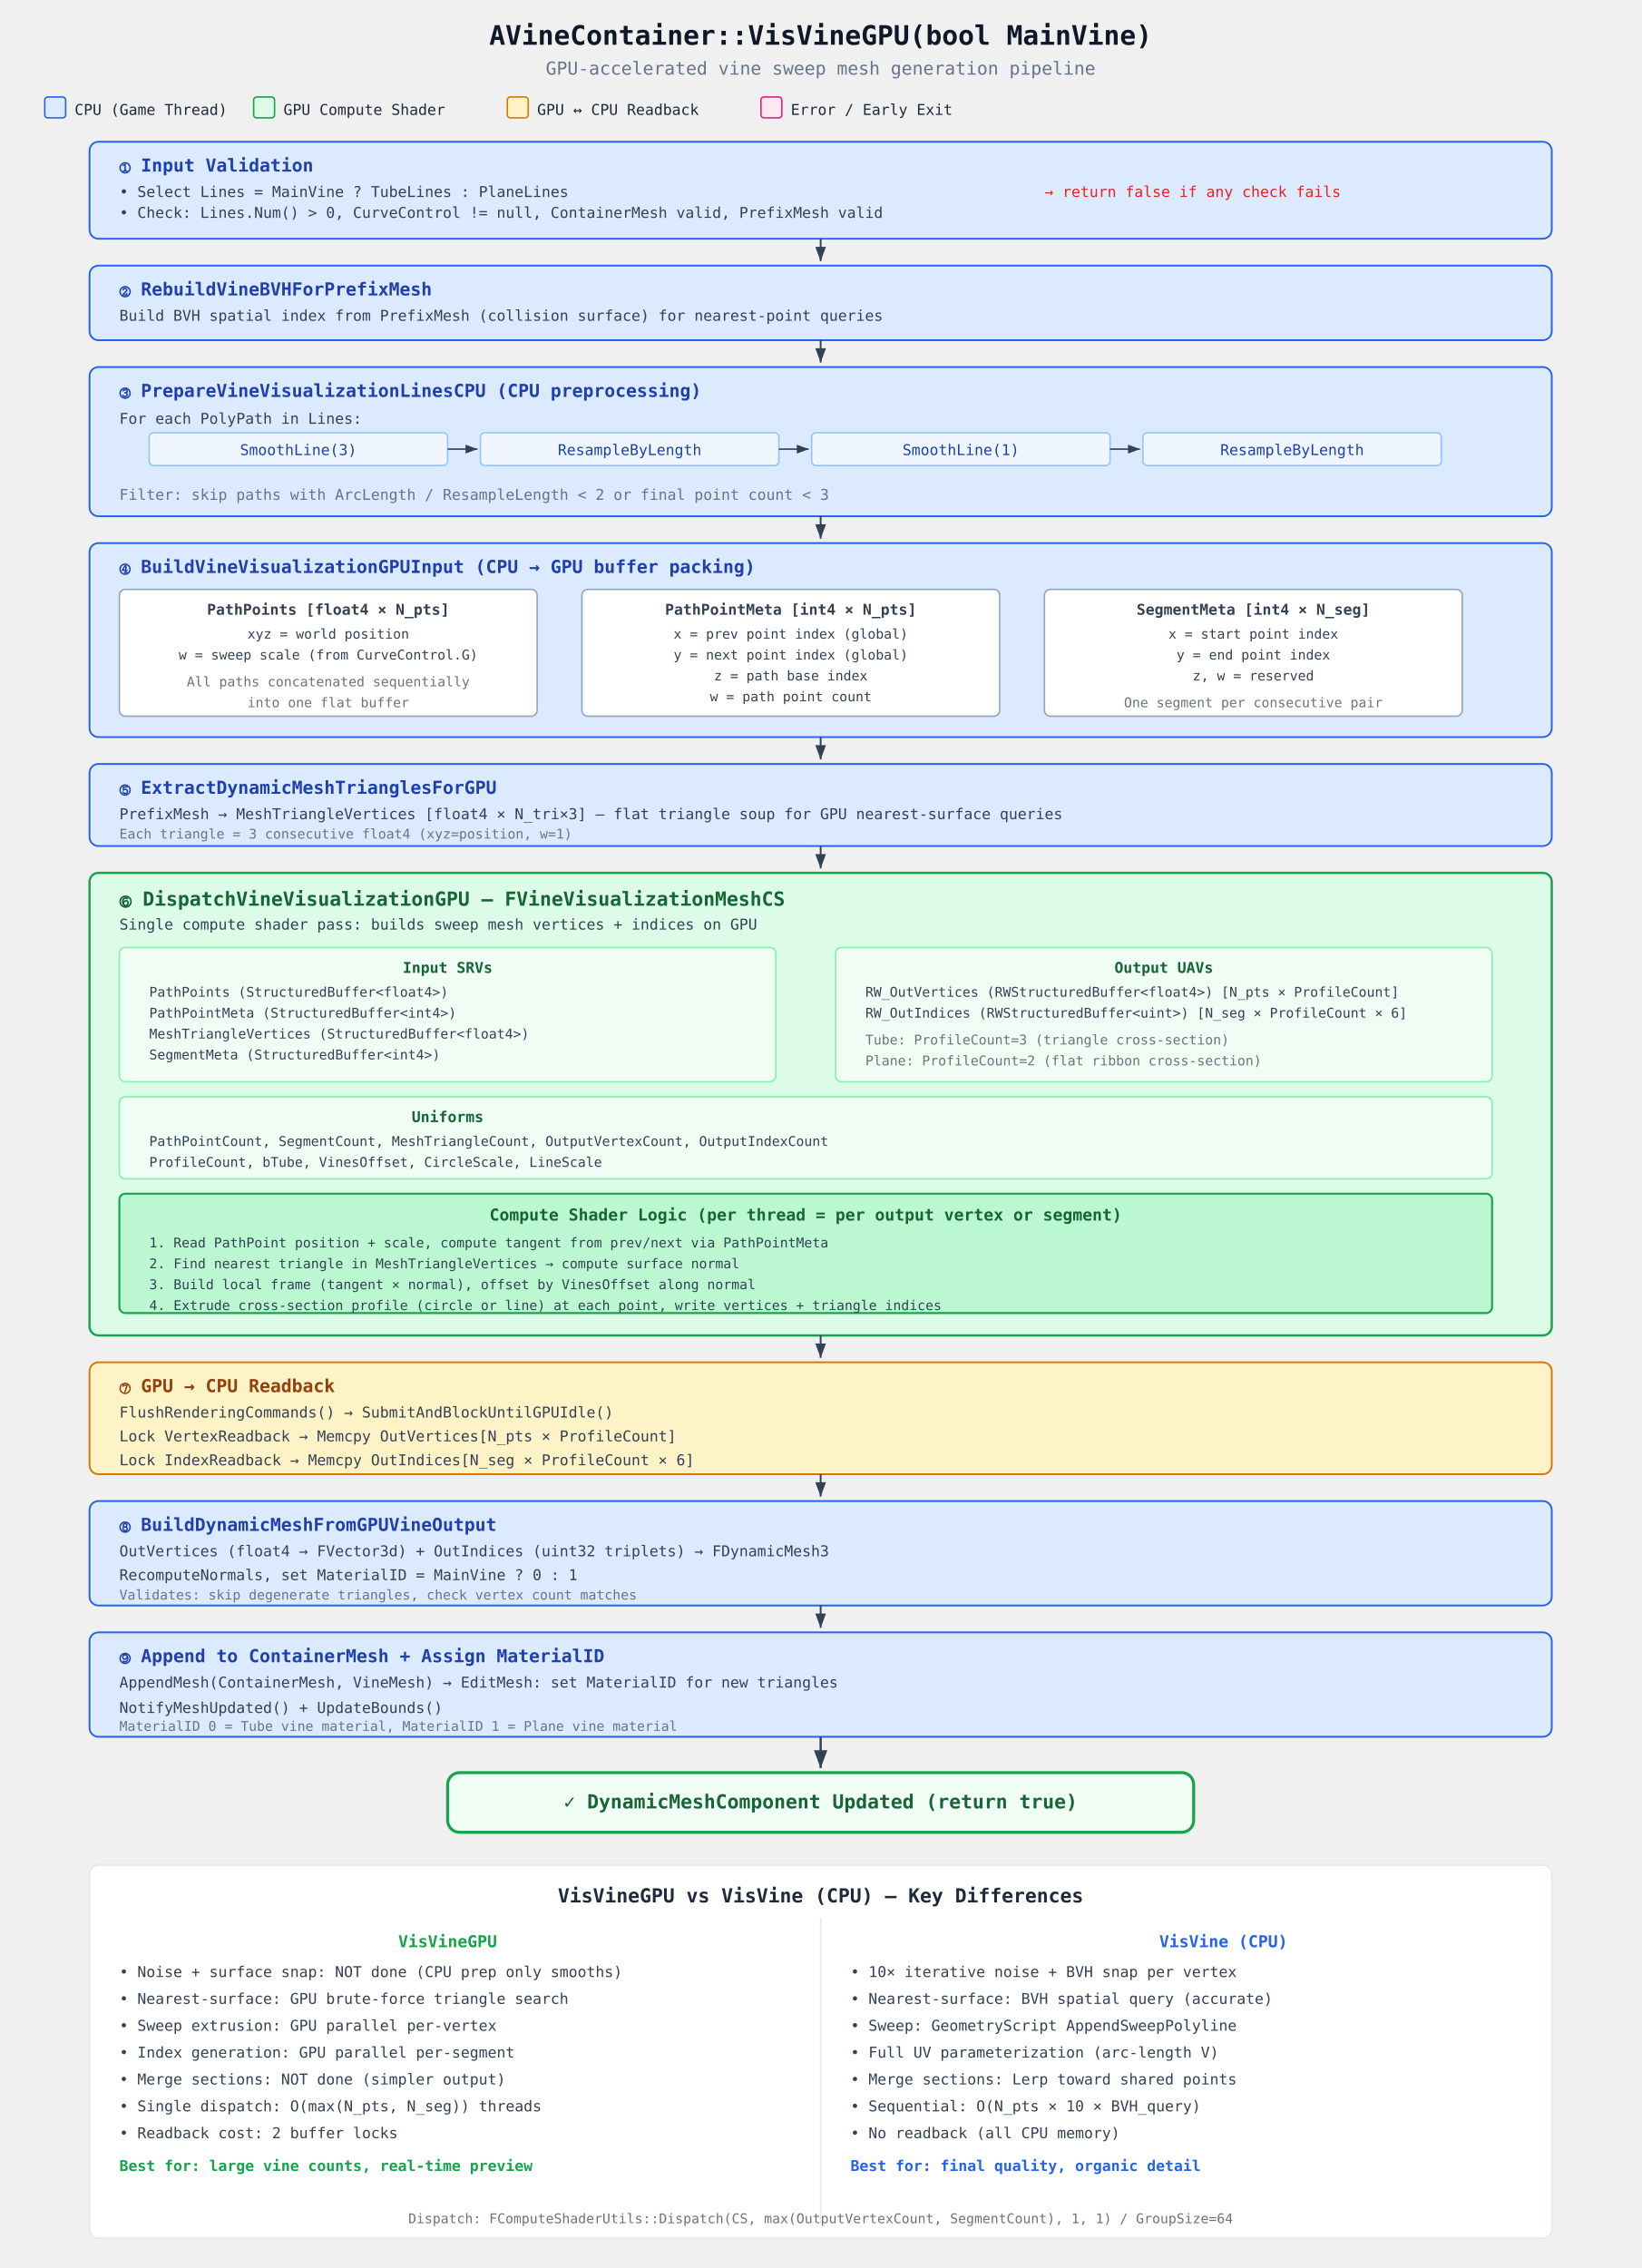
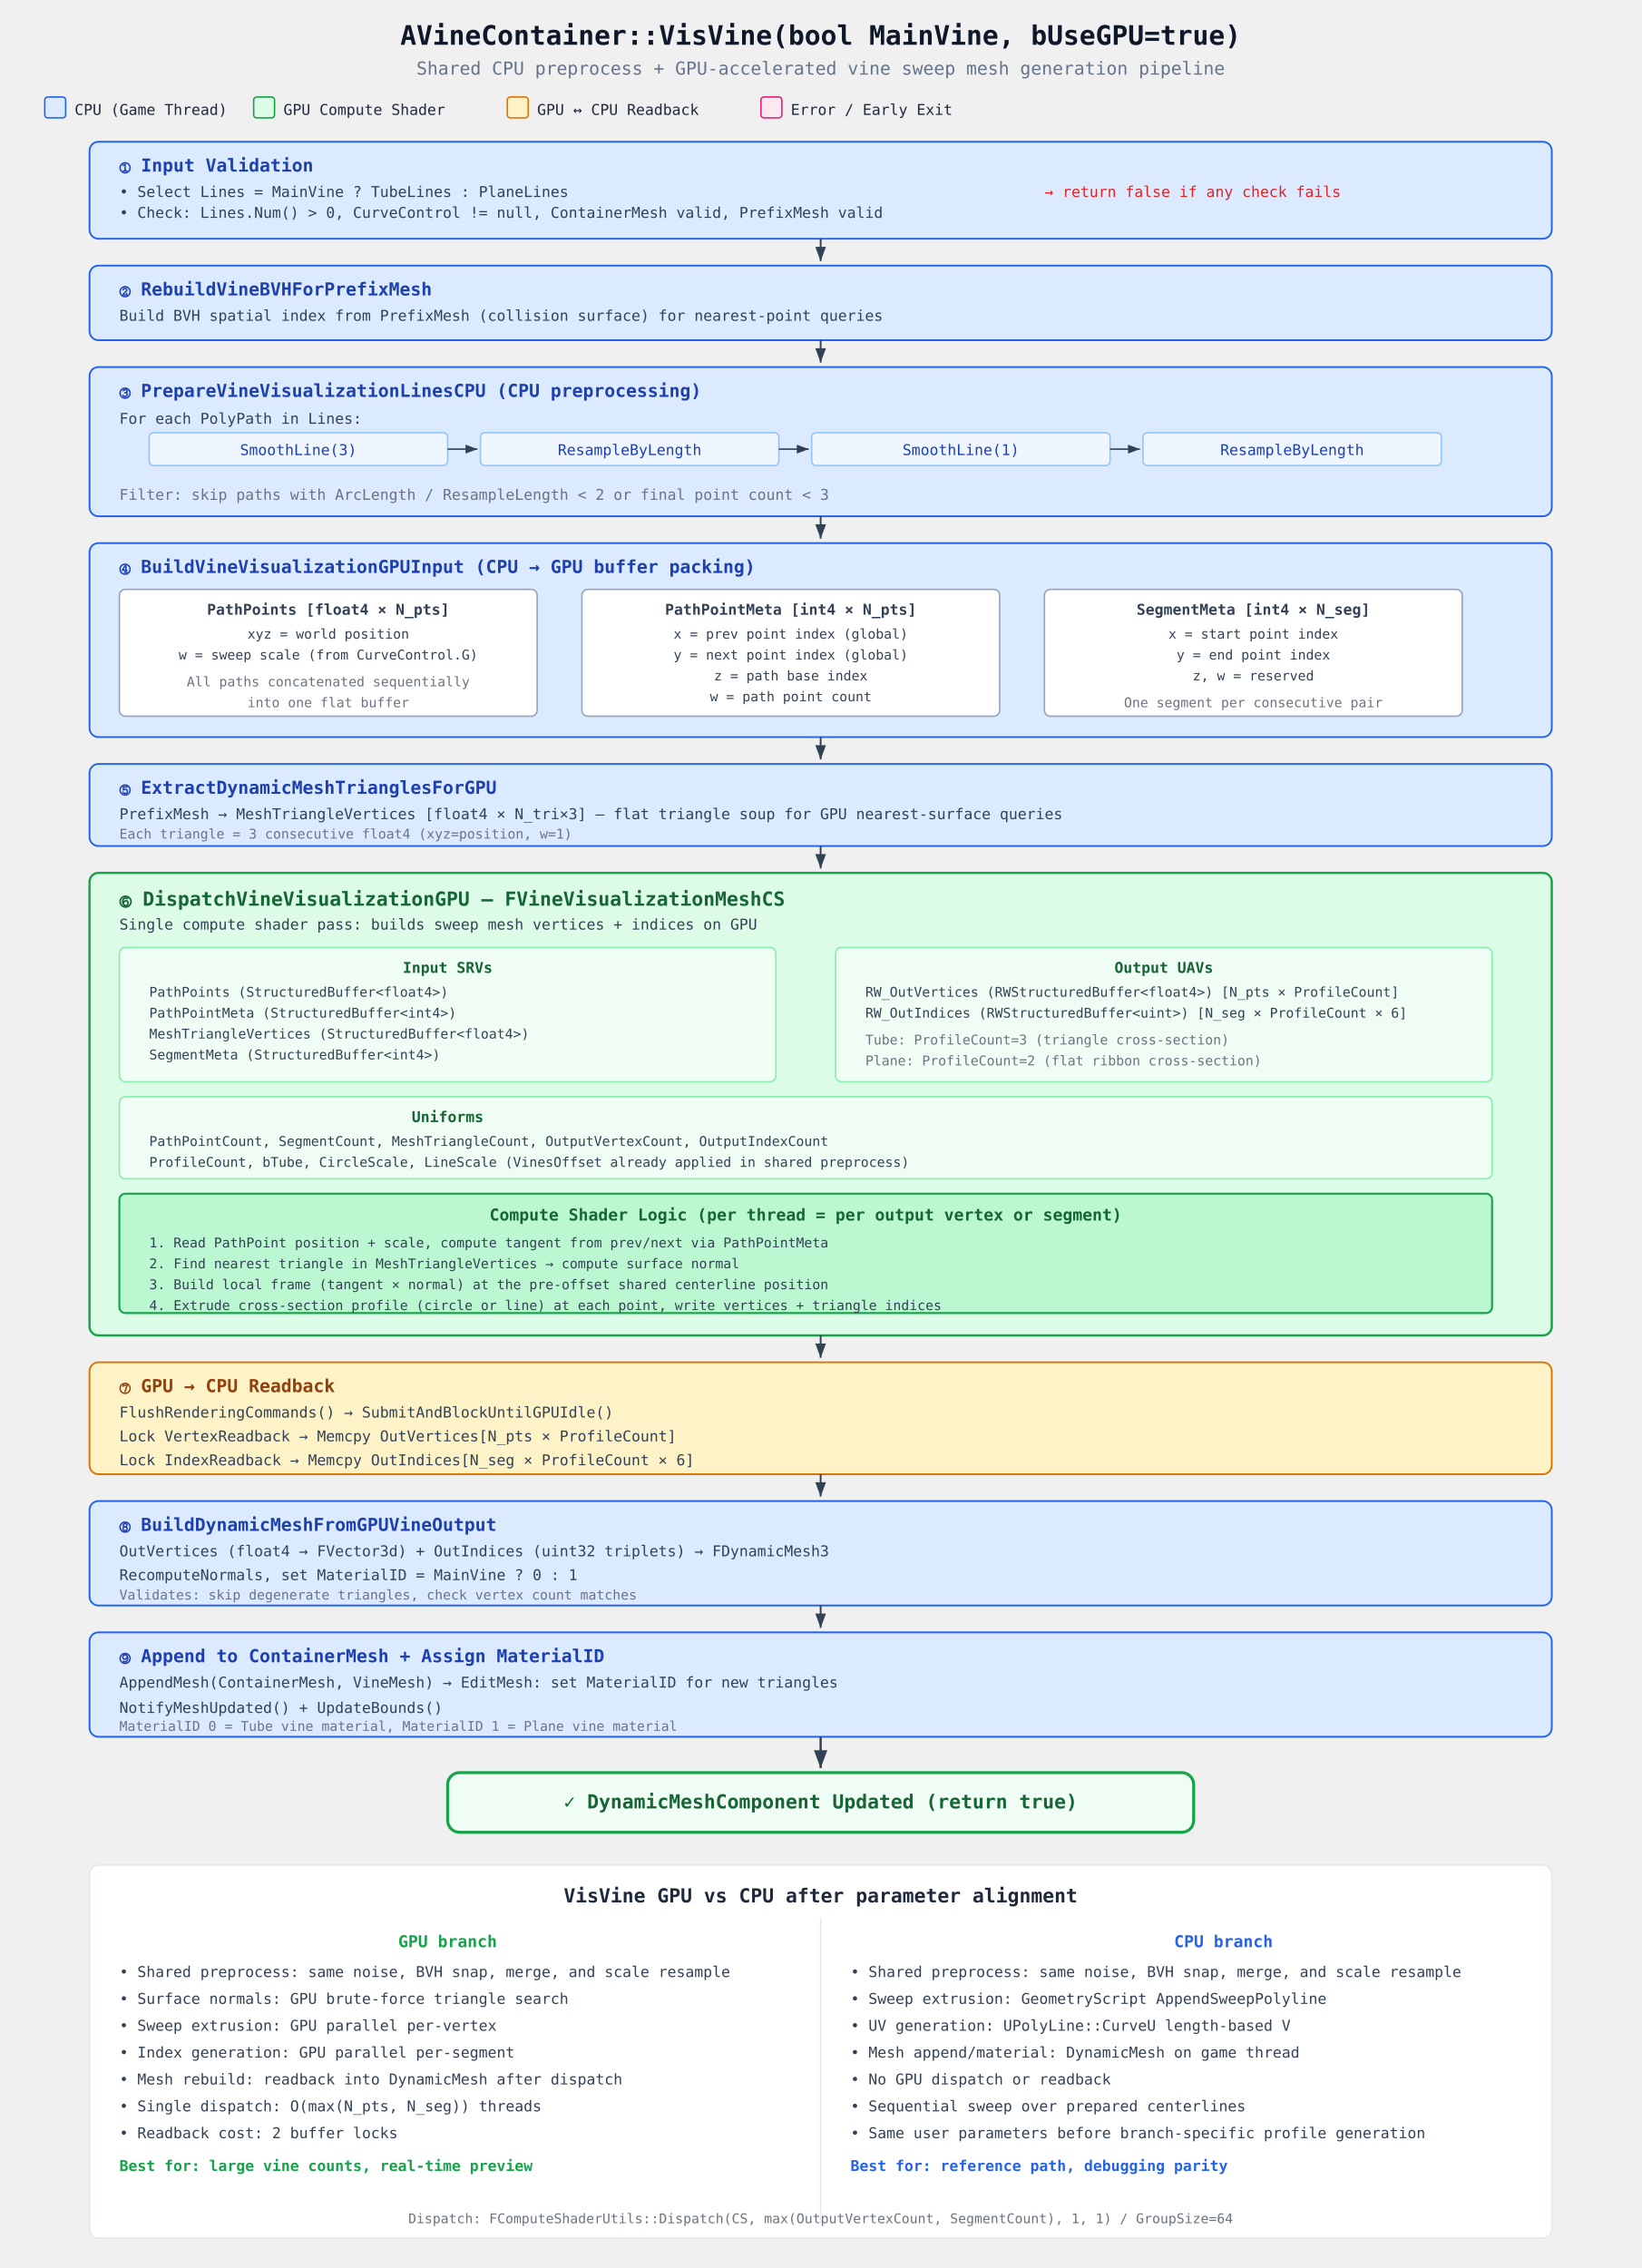
<svg xmlns="http://www.w3.org/2000/svg" viewBox="0 0 1100 1520" font-family="Consolas, monospace" font-size="12">
  <defs>
    <marker id="arr" markerWidth="8" markerHeight="6" refX="8" refY="3" orient="auto">
      <path d="M0,0 L8,3 L0,6 Z" fill="#334155" />
    </marker>
    <marker id="arr-g" markerWidth="8" markerHeight="6" refX="8" refY="3" orient="auto">
      <path d="M0,0 L8,3 L0,6 Z" fill="#16a34a" />
    </marker>
    <marker id="arr-r" markerWidth="8" markerHeight="6" refX="8" refY="3" orient="auto">
      <path d="M0,0 L8,3 L0,6 Z" fill="#dc2626" />
    </marker>
  </defs>
-   <text x="550" y="30" text-anchor="middle" font-size="18" font-weight="bold" fill="#0f172a">AVineContainer::VisVineGPU(bool MainVine)</text>
-   <text x="550" y="50" text-anchor="middle" font-size="12" fill="#64748b">GPU-accelerated vine sweep mesh generation pipeline</text>
+   <text x="550" y="30" text-anchor="middle" font-size="18" font-weight="bold" fill="#0f172a">AVineContainer::VisVine(bool MainVine, bUseGPU=true)</text>
+   <text x="550" y="50" text-anchor="middle" font-size="12" fill="#64748b">Shared CPU preprocess + GPU-accelerated vine sweep mesh generation pipeline</text>
  <rect x="30" y="65" width="14" height="14" rx="2" fill="#dbeafe" stroke="#2563eb" />
  <text x="50" y="77" font-size="10" fill="#1e293b">CPU (Game Thread)</text>
  <rect x="170" y="65" width="14" height="14" rx="2" fill="#dcfce7" stroke="#16a34a" />
  <text x="190" y="77" font-size="10" fill="#1e293b">GPU Compute Shader</text>
  <rect x="340" y="65" width="14" height="14" rx="2" fill="#fef3c7" stroke="#d97706" />
  <text x="360" y="77" font-size="10" fill="#1e293b">GPU ↔ CPU Readback</text>
  <rect x="510" y="65" width="14" height="14" rx="2" fill="#fce7f3" stroke="#db2777" />
  <text x="530" y="77" font-size="10" fill="#1e293b">Error / Early Exit</text>
  <rect x="60" y="95" width="980" height="65" rx="6" fill="#dbeafe" stroke="#2563eb" stroke-width="1.2" />
  <text x="80" y="115" font-size="12" font-weight="bold" fill="#1e40af">① Input Validation</text>
  <text x="80" y="132" font-size="10" fill="#334155">• Select Lines = MainVine ? TubeLines : PlaneLines</text>
  <text x="80" y="146" font-size="10" fill="#334155">• Check: Lines.Num() &gt; 0, CurveControl != null, ContainerMesh valid, PrefixMesh valid</text>
  <text x="700" y="132" font-size="10" fill="#dc2626">→ return false if any check fails</text>
  <line x1="550" y1="160" x2="550" y2="175" stroke="#334155" stroke-width="1.2" marker-end="url(#arr)" />
  <rect x="60" y="178" width="980" height="50" rx="6" fill="#dbeafe" stroke="#2563eb" stroke-width="1.2" />
  <text x="80" y="198" font-size="12" font-weight="bold" fill="#1e40af">② RebuildVineBVHForPrefixMesh</text>
  <text x="80" y="215" font-size="10" fill="#334155">Build BVH spatial index from PrefixMesh (collision surface) for nearest-point queries</text>
  <line x1="550" y1="228" x2="550" y2="243" stroke="#334155" stroke-width="1.2" marker-end="url(#arr)" />
  <rect x="60" y="246" width="980" height="100" rx="6" fill="#dbeafe" stroke="#2563eb" stroke-width="1.2" />
  <text x="80" y="266" font-size="12" font-weight="bold" fill="#1e40af">③ PrepareVineVisualizationLinesCPU (CPU preprocessing)</text>
  <text x="80" y="284" font-size="10" fill="#334155">For each PolyPath in Lines:</text>
  <rect x="100" y="290" width="200" height="22" rx="3" fill="#eff6ff" stroke="#93c5fd" />
  <text x="200" y="305" text-anchor="middle" font-size="10" fill="#1e40af">SmoothLine(3)</text>
  <line x1="300" y1="301" x2="320" y2="301" stroke="#334155" stroke-width="1" marker-end="url(#arr)" />
  <rect x="322" y="290" width="200" height="22" rx="3" fill="#eff6ff" stroke="#93c5fd" />
  <text x="422" y="305" text-anchor="middle" font-size="10" fill="#1e40af">ResampleByLength</text>
  <line x1="522" y1="301" x2="542" y2="301" stroke="#334155" stroke-width="1" marker-end="url(#arr)" />
  <rect x="544" y="290" width="200" height="22" rx="3" fill="#eff6ff" stroke="#93c5fd" />
  <text x="644" y="305" text-anchor="middle" font-size="10" fill="#1e40af">SmoothLine(1)</text>
  <line x1="744" y1="301" x2="764" y2="301" stroke="#334155" stroke-width="1" marker-end="url(#arr)" />
  <rect x="766" y="290" width="200" height="22" rx="3" fill="#eff6ff" stroke="#93c5fd" />
  <text x="866" y="305" text-anchor="middle" font-size="10" fill="#1e40af">ResampleByLength</text>
  <text x="80" y="335" font-size="10" fill="#6b7280">Filter: skip paths with ArcLength / ResampleLength &lt; 2 or final point count &lt; 3</text>
  <line x1="550" y1="346" x2="550" y2="361" stroke="#334155" stroke-width="1.2" marker-end="url(#arr)" />
  <rect x="60" y="364" width="980" height="130" rx="6" fill="#dbeafe" stroke="#2563eb" stroke-width="1.2" />
  <text x="80" y="384" font-size="12" font-weight="bold" fill="#1e40af">④ BuildVineVisualizationGPUInput (CPU → GPU buffer packing)</text>
  <rect x="80" y="395" width="280" height="85" rx="4" fill="#fff" stroke="#94a3b8" />
  <text x="220" y="412" text-anchor="middle" font-size="10" font-weight="bold" fill="#334155">PathPoints [float4 × N_pts]</text>
  <text x="220" y="428" text-anchor="middle" font-size="9" fill="#334155">xyz = world position</text>
  <text x="220" y="442" text-anchor="middle" font-size="9" fill="#334155">w = sweep scale (from CurveControl.G)</text>
  <text x="220" y="460" text-anchor="middle" font-size="9" fill="#6b7280">All paths concatenated sequentially</text>
  <text x="220" y="474" text-anchor="middle" font-size="9" fill="#6b7280">into one flat buffer</text>
  <rect x="390" y="395" width="280" height="85" rx="4" fill="#fff" stroke="#94a3b8" />
  <text x="530" y="412" text-anchor="middle" font-size="10" font-weight="bold" fill="#334155">PathPointMeta [int4 × N_pts]</text>
  <text x="530" y="428" text-anchor="middle" font-size="9" fill="#334155">x = prev point index (global)</text>
  <text x="530" y="442" text-anchor="middle" font-size="9" fill="#334155">y = next point index (global)</text>
  <text x="530" y="456" text-anchor="middle" font-size="9" fill="#334155">z = path base index</text>
  <text x="530" y="470" text-anchor="middle" font-size="9" fill="#334155">w = path point count</text>
  <rect x="700" y="395" width="280" height="85" rx="4" fill="#fff" stroke="#94a3b8" />
  <text x="840" y="412" text-anchor="middle" font-size="10" font-weight="bold" fill="#334155">SegmentMeta [int4 × N_seg]</text>
  <text x="840" y="428" text-anchor="middle" font-size="9" fill="#334155">x = start point index</text>
  <text x="840" y="442" text-anchor="middle" font-size="9" fill="#334155">y = end point index</text>
  <text x="840" y="456" text-anchor="middle" font-size="9" fill="#334155">z, w = reserved</text>
  <text x="840" y="474" text-anchor="middle" font-size="9" fill="#6b7280">One segment per consecutive pair</text>
  <line x1="550" y1="494" x2="550" y2="509" stroke="#334155" stroke-width="1.2" marker-end="url(#arr)" />
  <rect x="60" y="512" width="980" height="55" rx="6" fill="#dbeafe" stroke="#2563eb" stroke-width="1.2" />
  <text x="80" y="532" font-size="12" font-weight="bold" fill="#1e40af">⑤ ExtractDynamicMeshTrianglesForGPU</text>
  <text x="80" y="549" font-size="10" fill="#334155">PrefixMesh → MeshTriangleVertices [float4 × N_tri×3] — flat triangle soup for GPU nearest-surface queries</text>
  <text x="80" y="562" font-size="9" fill="#6b7280">Each triangle = 3 consecutive float4 (xyz=position, w=1)</text>
  <line x1="550" y1="567" x2="550" y2="582" stroke="#334155" stroke-width="1.2" marker-end="url(#arr)" />
  <rect x="60" y="585" width="980" height="310" rx="6" fill="#dcfce7" stroke="#16a34a" stroke-width="1.5" />
  <text x="80" y="607" font-size="13" font-weight="bold" fill="#166534">⑥ DispatchVineVisualizationGPU — FVineVisualizationMeshCS</text>
  <text x="80" y="623" font-size="10" fill="#334155">Single compute shader pass: builds sweep mesh vertices + indices on GPU</text>
  <rect x="80" y="635" width="440" height="90" rx="4" fill="#f0fdf4" stroke="#86efac" />
  <text x="300" y="652" text-anchor="middle" font-size="10" font-weight="bold" fill="#166534">Input SRVs</text>
  <text x="100" y="668" font-size="9" fill="#334155">PathPoints (StructuredBuffer&lt;float4&gt;)</text>
  <text x="100" y="682" font-size="9" fill="#334155">PathPointMeta (StructuredBuffer&lt;int4&gt;)</text>
  <text x="100" y="696" font-size="9" fill="#334155">MeshTriangleVertices (StructuredBuffer&lt;float4&gt;)</text>
  <text x="100" y="710" font-size="9" fill="#334155">SegmentMeta (StructuredBuffer&lt;int4&gt;)</text>
  <rect x="560" y="635" width="440" height="90" rx="4" fill="#f0fdf4" stroke="#86efac" />
  <text x="780" y="652" text-anchor="middle" font-size="10" font-weight="bold" fill="#166534">Output UAVs</text>
  <text x="580" y="668" font-size="9" fill="#334155">RW_OutVertices (RWStructuredBuffer&lt;float4&gt;) [N_pts × ProfileCount]</text>
  <text x="580" y="682" font-size="9" fill="#334155">RW_OutIndices (RWStructuredBuffer&lt;uint&gt;) [N_seg × ProfileCount × 6]</text>
  <text x="580" y="700" font-size="9" fill="#6b7280">Tube: ProfileCount=3 (triangle cross-section)</text>
  <text x="580" y="714" font-size="9" fill="#6b7280">Plane: ProfileCount=2 (flat ribbon cross-section)</text>
  <rect x="80" y="735" width="920" height="55" rx="4" fill="#f0fdf4" stroke="#86efac" />
  <text x="300" y="752" text-anchor="middle" font-size="10" font-weight="bold" fill="#166534">Uniforms</text>
  <text x="100" y="768" font-size="9" fill="#334155">PathPointCount, SegmentCount, MeshTriangleCount, OutputVertexCount, OutputIndexCount</text>
-   <text x="100" y="782" font-size="9" fill="#334155">ProfileCount, bTube, VinesOffset, CircleScale, LineScale</text>
+   <text x="100" y="782" font-size="9" fill="#334155">ProfileCount, bTube, CircleScale, LineScale (VinesOffset already applied in shared preprocess)</text>
  <rect x="80" y="800" width="920" height="80" rx="4" fill="#bbf7d0" stroke="#16a34a" stroke-width="1.3" />
  <text x="540" y="818" text-anchor="middle" font-size="11" font-weight="bold" fill="#166534">Compute Shader Logic (per thread = per output vertex or segment)</text>
  <text x="100" y="836" font-size="9" fill="#334155">1. Read PathPoint position + scale, compute tangent from prev/next via PathPointMeta</text>
  <text x="100" y="850" font-size="9" fill="#334155">2. Find nearest triangle in MeshTriangleVertices → compute surface normal</text>
-   <text x="100" y="864" font-size="9" fill="#334155">3. Build local frame (tangent × normal), offset by VinesOffset along normal</text>
+   <text x="100" y="864" font-size="9" fill="#334155">3. Build local frame (tangent × normal) at the pre-offset shared centerline position</text>
  <text x="100" y="878" font-size="9" fill="#334155">4. Extrude cross-section profile (circle or line) at each point, write vertices + triangle indices</text>
  <line x1="550" y1="895" x2="550" y2="910" stroke="#334155" stroke-width="1.2" marker-end="url(#arr)" />
  <rect x="60" y="913" width="980" height="75" rx="6" fill="#fef3c7" stroke="#d97706" stroke-width="1.2" />
  <text x="80" y="933" font-size="12" font-weight="bold" fill="#92400e">⑦ GPU → CPU Readback</text>
  <text x="80" y="950" font-size="10" fill="#334155">FlushRenderingCommands() → SubmitAndBlockUntilGPUIdle()</text>
  <text x="80" y="966" font-size="10" fill="#334155">Lock VertexReadback → Memcpy OutVertices[N_pts × ProfileCount]</text>
  <text x="80" y="982" font-size="10" fill="#334155">Lock IndexReadback → Memcpy OutIndices[N_seg × ProfileCount × 6]</text>
  <line x1="550" y1="988" x2="550" y2="1003" stroke="#334155" stroke-width="1.2" marker-end="url(#arr)" />
  <rect x="60" y="1006" width="980" height="70" rx="6" fill="#dbeafe" stroke="#2563eb" stroke-width="1.2" />
  <text x="80" y="1026" font-size="12" font-weight="bold" fill="#1e40af">⑧ BuildDynamicMeshFromGPUVineOutput</text>
  <text x="80" y="1043" font-size="10" fill="#334155">OutVertices (float4 → FVector3d) + OutIndices (uint32 triplets) → FDynamicMesh3</text>
  <text x="80" y="1059" font-size="10" fill="#334155">RecomputeNormals, set MaterialID = MainVine ? 0 : 1</text>
  <text x="80" y="1072" font-size="9" fill="#6b7280">Validates: skip degenerate triangles, check vertex count matches</text>
  <line x1="550" y1="1076" x2="550" y2="1091" stroke="#334155" stroke-width="1.2" marker-end="url(#arr)" />
  <rect x="60" y="1094" width="980" height="70" rx="6" fill="#dbeafe" stroke="#2563eb" stroke-width="1.2" />
  <text x="80" y="1114" font-size="12" font-weight="bold" fill="#1e40af">⑨ Append to ContainerMesh + Assign MaterialID</text>
  <text x="80" y="1131" font-size="10" fill="#334155">AppendMesh(ContainerMesh, VineMesh) → EditMesh: set MaterialID for new triangles</text>
  <text x="80" y="1148" font-size="10" fill="#334155">NotifyMeshUpdated() + UpdateBounds()</text>
  <text x="80" y="1160" font-size="9" fill="#6b7280">MaterialID 0 = Tube vine material, MaterialID 1 = Plane vine material</text>
  <line x1="550" y1="1164" x2="550" y2="1185" stroke="#334155" stroke-width="1.5" marker-end="url(#arr)" />
  <rect x="300" y="1188" width="500" height="40" rx="8" fill="#f0fdf4" stroke="#16a34a" stroke-width="2" />
  <text x="550" y="1212" text-anchor="middle" font-size="13" font-weight="bold" fill="#166534">✓ DynamicMeshComponent Updated (return true)</text>
  <rect x="60" y="1250" width="980" height="250" rx="6" fill="#fff" stroke="#e2e8f0" stroke-width="1" />
-   <text x="550" y="1275" text-anchor="middle" font-size="13" font-weight="bold" fill="#1e293b">VisVineGPU vs VisVine (CPU) — Key Differences</text>
+   <text x="550" y="1275" text-anchor="middle" font-size="13" font-weight="bold" fill="#1e293b">VisVine GPU vs CPU after parameter alignment</text>
  <line x1="550" y1="1285" x2="550" y2="1490" stroke="#e2e8f0" stroke-width="1" />
-   <text x="300" y="1305" text-anchor="middle" font-size="11" font-weight="bold" fill="#16a34a">VisVineGPU</text>
-   <text x="80" y="1325" font-size="10" fill="#334155">• Noise + surface snap: NOT done (CPU prep only smooths)</text>
-   <text x="80" y="1343" font-size="10" fill="#334155">• Nearest-surface: GPU brute-force triangle search</text>
+   <text x="300" y="1305" text-anchor="middle" font-size="11" font-weight="bold" fill="#16a34a">GPU branch</text>
+   <text x="80" y="1325" font-size="10" fill="#334155">• Shared preprocess: same noise, BVH snap, merge, and scale resample</text>
+   <text x="80" y="1343" font-size="10" fill="#334155">• Surface normals: GPU brute-force triangle search</text>
  <text x="80" y="1361" font-size="10" fill="#334155">• Sweep extrusion: GPU parallel per-vertex</text>
  <text x="80" y="1379" font-size="10" fill="#334155">• Index generation: GPU parallel per-segment</text>
-   <text x="80" y="1397" font-size="10" fill="#334155">• Merge sections: NOT done (simpler output)</text>
+   <text x="80" y="1397" font-size="10" fill="#334155">• Mesh rebuild: readback into DynamicMesh after dispatch</text>
  <text x="80" y="1415" font-size="10" fill="#334155">• Single dispatch: O(max(N_pts, N_seg)) threads</text>
  <text x="80" y="1433" font-size="10" fill="#334155">• Readback cost: 2 buffer locks</text>
  <text x="80" y="1455" font-size="10" font-weight="bold" fill="#16a34a">Best for: large vine counts, real-time preview</text>
-   <text x="820" y="1305" text-anchor="middle" font-size="11" font-weight="bold" fill="#2563eb">VisVine (CPU)</text>
-   <text x="570" y="1325" font-size="10" fill="#334155">• 10× iterative noise + BVH snap per vertex</text>
-   <text x="570" y="1343" font-size="10" fill="#334155">• Nearest-surface: BVH spatial query (accurate)</text>
-   <text x="570" y="1361" font-size="10" fill="#334155">• Sweep: GeometryScript AppendSweepPolyline</text>
-   <text x="570" y="1379" font-size="10" fill="#334155">• Full UV parameterization (arc-length V)</text>
-   <text x="570" y="1397" font-size="10" fill="#334155">• Merge sections: Lerp toward shared points</text>
-   <text x="570" y="1415" font-size="10" fill="#334155">• Sequential: O(N_pts × 10 × BVH_query)</text>
-   <text x="570" y="1433" font-size="10" fill="#334155">• No readback (all CPU memory)</text>
-   <text x="570" y="1455" font-size="10" font-weight="bold" fill="#2563eb">Best for: final quality, organic detail</text>
+   <text x="820" y="1305" text-anchor="middle" font-size="11" font-weight="bold" fill="#2563eb">CPU branch</text>
+   <text x="570" y="1325" font-size="10" fill="#334155">• Shared preprocess: same noise, BVH snap, merge, and scale resample</text>
+   <text x="570" y="1343" font-size="10" fill="#334155">• Sweep extrusion: GeometryScript AppendSweepPolyline</text>
+   <text x="570" y="1361" font-size="10" fill="#334155">• UV generation: UPolyLine::CurveU length-based V</text>
+   <text x="570" y="1379" font-size="10" fill="#334155">• Mesh append/material: DynamicMesh on game thread</text>
+   <text x="570" y="1397" font-size="10" fill="#334155">• No GPU dispatch or readback</text>
+   <text x="570" y="1415" font-size="10" fill="#334155">• Sequential sweep over prepared centerlines</text>
+   <text x="570" y="1433" font-size="10" fill="#334155">• Same user parameters before branch-specific profile generation</text>
+   <text x="570" y="1455" font-size="10" font-weight="bold" fill="#2563eb">Best for: reference path, debugging parity</text>
  <text x="550" y="1490" text-anchor="middle" font-size="9" fill="#6b7280">Dispatch: FComputeShaderUtils::Dispatch(CS, max(OutputVertexCount, SegmentCount), 1, 1) / GroupSize=64</text>
</svg>
